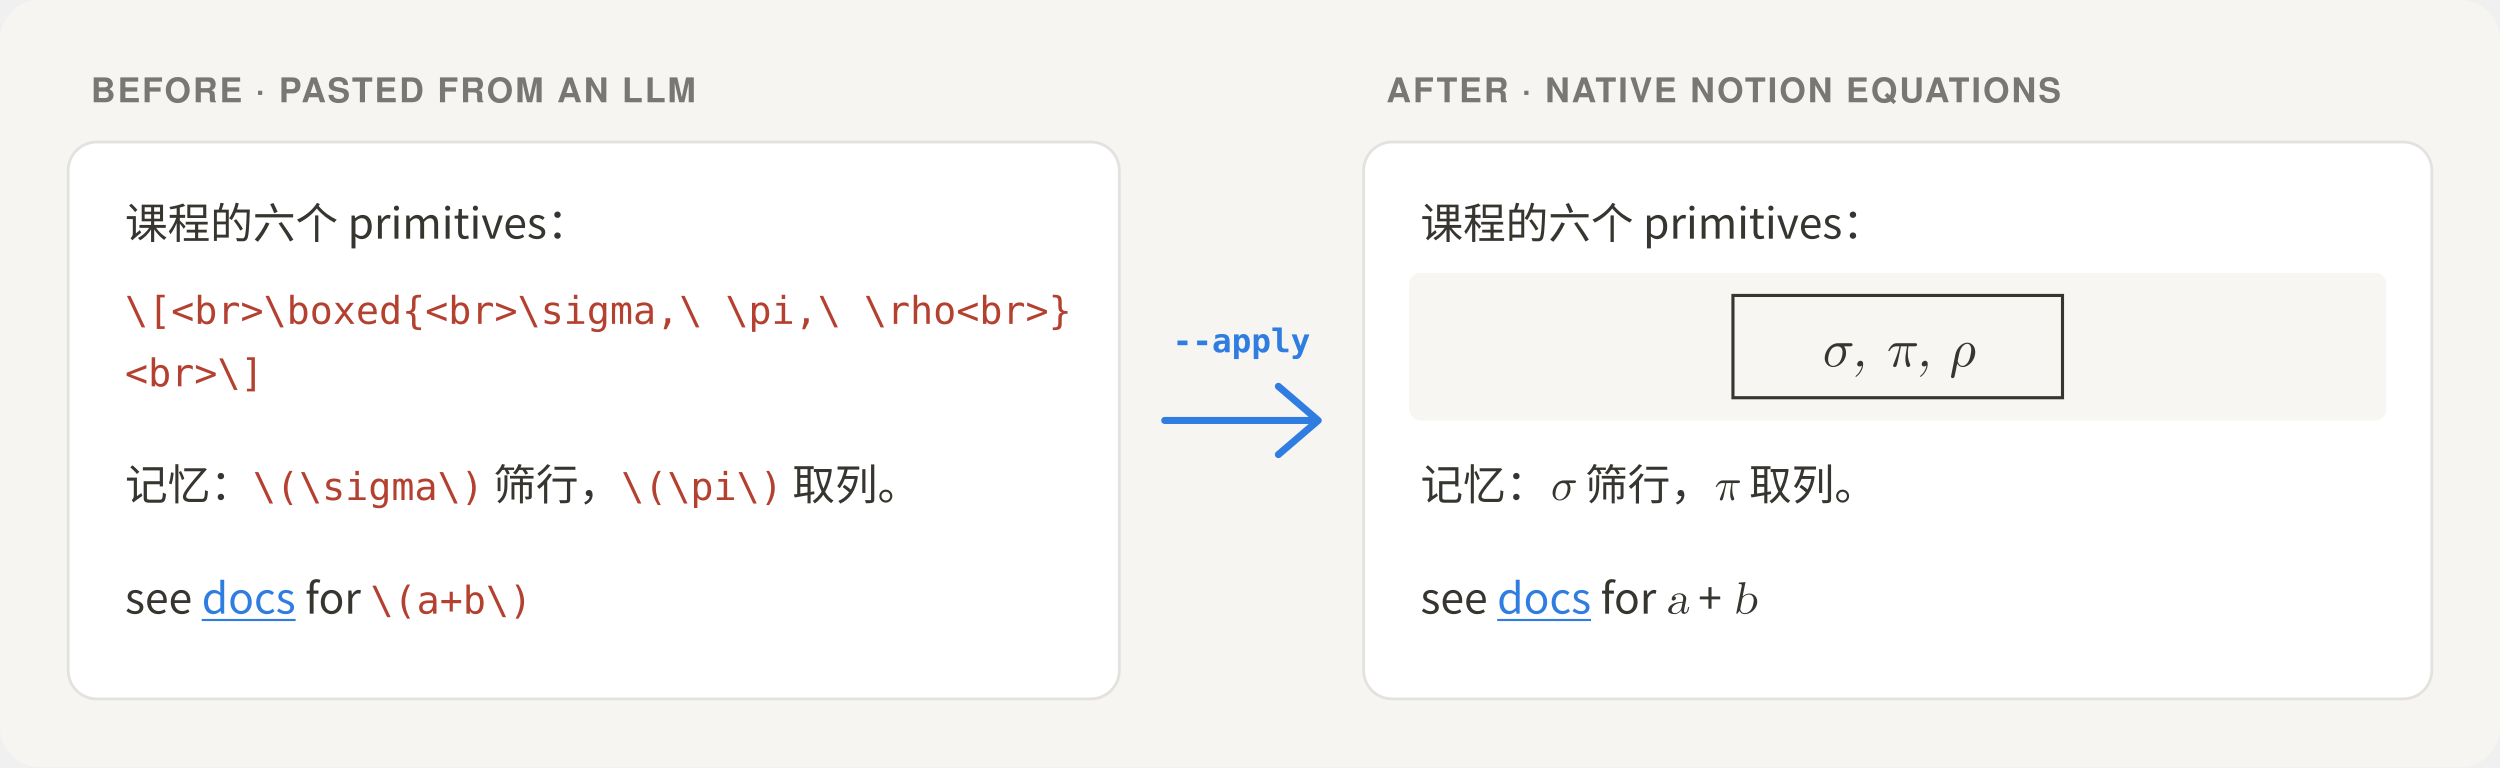
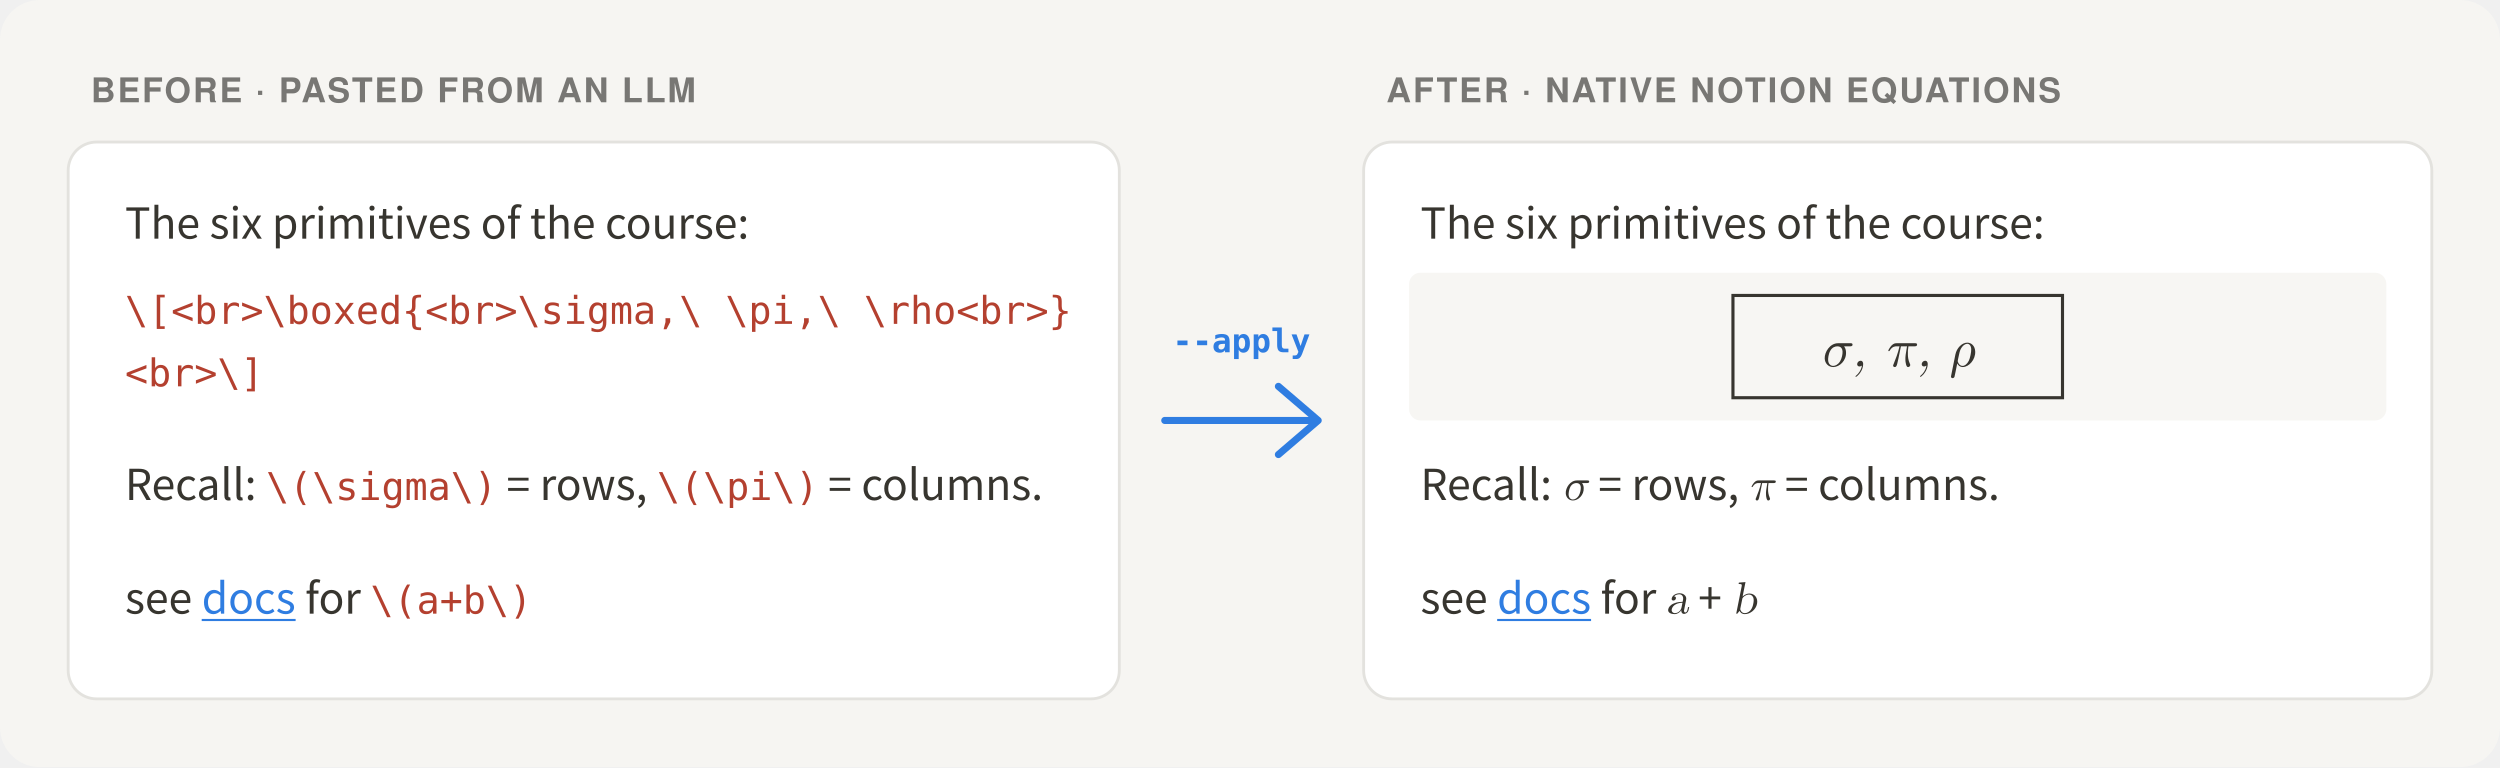
<svg xmlns="http://www.w3.org/2000/svg" viewBox="0 0 880 270" width="880" height="270" role="img" aria-label="Before: LaTeX pasted into Notion stays plain text. After notion-math-fixer: native equation blocks and inline equations.">
  <style>
    .bg { fill: #f6f5f2; }
    .card { fill: #ffffff; stroke: #e3e2de; stroke-width: 1; }
    .label { font: 600 12px -apple-system, "Segoe UI", Helvetica, Arial, sans-serif; fill: #787774; letter-spacing: .06em; }
    .text { font: 15px -apple-system, "Segoe UI", "PingFang SC", "Noto Sans CJK SC", Helvetica, Arial, sans-serif; fill: #37352f; }
    .raw { font: 13.5px ui-monospace, "SF Mono", Menlo, Consolas, monospace; fill: #b4402f; }
    .math { font: italic 19px "Latin Modern Math", "STIX Two Math", "Cambria Math", "Times New Roman", serif; fill: #37352f; }
    .imath { font: italic 16px "Latin Modern Math", "STIX Two Math", "Cambria Math", "Times New Roman", serif; fill: #37352f; }
    .eqbox { fill: none; stroke: #37352f; stroke-width: 1.1; }
    .eqblock { fill: #f7f6f3; }
    .arrow { stroke: #2f7de1; stroke-width: 2.5; fill: none; stroke-linecap: round; stroke-linejoin: round; }
    .tag { font: 600 11.5px ui-monospace, "SF Mono", Menlo, Consolas, monospace; fill: #2f7de1; }
  </style>
  <rect class="bg" width="880" height="270" rx="14" />
  <text class="label" x="32" y="36">BEFORE · PASTED FROM AN LLM</text>
  <rect class="card" x="24" y="50" width="370" height="196" rx="10" />
-   <text class="text" x="44" y="84">课程的六个 primitives：</text>
+   <text class="text" x="44" y="84">The six primitives of the course:</text>
  <text class="raw" x="44" y="114">\[&lt;br&gt;\boxed{&lt;br&gt;\sigma,\ \pi,\ \rho&lt;br&gt;}</text>
  <text class="raw" x="44" y="136">&lt;br&gt;\]</text>
-   <text class="text" x="44" y="176">记忆：<tspan class="raw">\(\sigma\)</tspan> 筛行，<tspan class="raw">\(\pi\)</tspan> 取列。</text>
+   <text class="text" x="44" y="176">Recall: <tspan class="raw">\(\sigma\)</tspan> = rows, <tspan class="raw">\(\pi\)</tspan> = columns.</text>
  <text class="text" x="44" y="216">see <tspan fill="#2f7de1" text-decoration="underline">docs</tspan> for <tspan class="raw">\(a+b\)</tspan>
  </text>
  <path class="arrow" d="M410 148 H462 M450 136 L464 148 L450 160" />
  <text class="tag" x="437" y="124" text-anchor="middle">--apply</text>
  <text class="label" x="488" y="36">AFTER · NATIVE NOTION EQUATIONS</text>
  <rect class="card" x="480" y="50" width="376" height="196" rx="10" />
-   <text class="text" x="500" y="84">课程的六个 primitives：</text>
+   <text class="text" x="500" y="84">The six primitives of the course:</text>
  <rect class="eqblock" x="496" y="96" width="344" height="52" rx="4" />
  <rect class="eqbox" x="610" y="104" width="116" height="36" />
  <text class="math" x="668" y="129" text-anchor="middle">σ,  π,  ρ</text>
-   <text class="text" x="500" y="176">记忆：<tspan class="imath">σ</tspan> 筛行，<tspan class="imath">π</tspan> 取列。</text>
+   <text class="text" x="500" y="176">Recall: <tspan class="imath">σ</tspan> = rows, <tspan class="imath">π</tspan> = columns.</text>
  <text class="text" x="500" y="216">see <tspan fill="#2f7de1" text-decoration="underline">docs</tspan> for <tspan class="imath">a</tspan> + <tspan class="imath">b</tspan>
  </text>
</svg>
